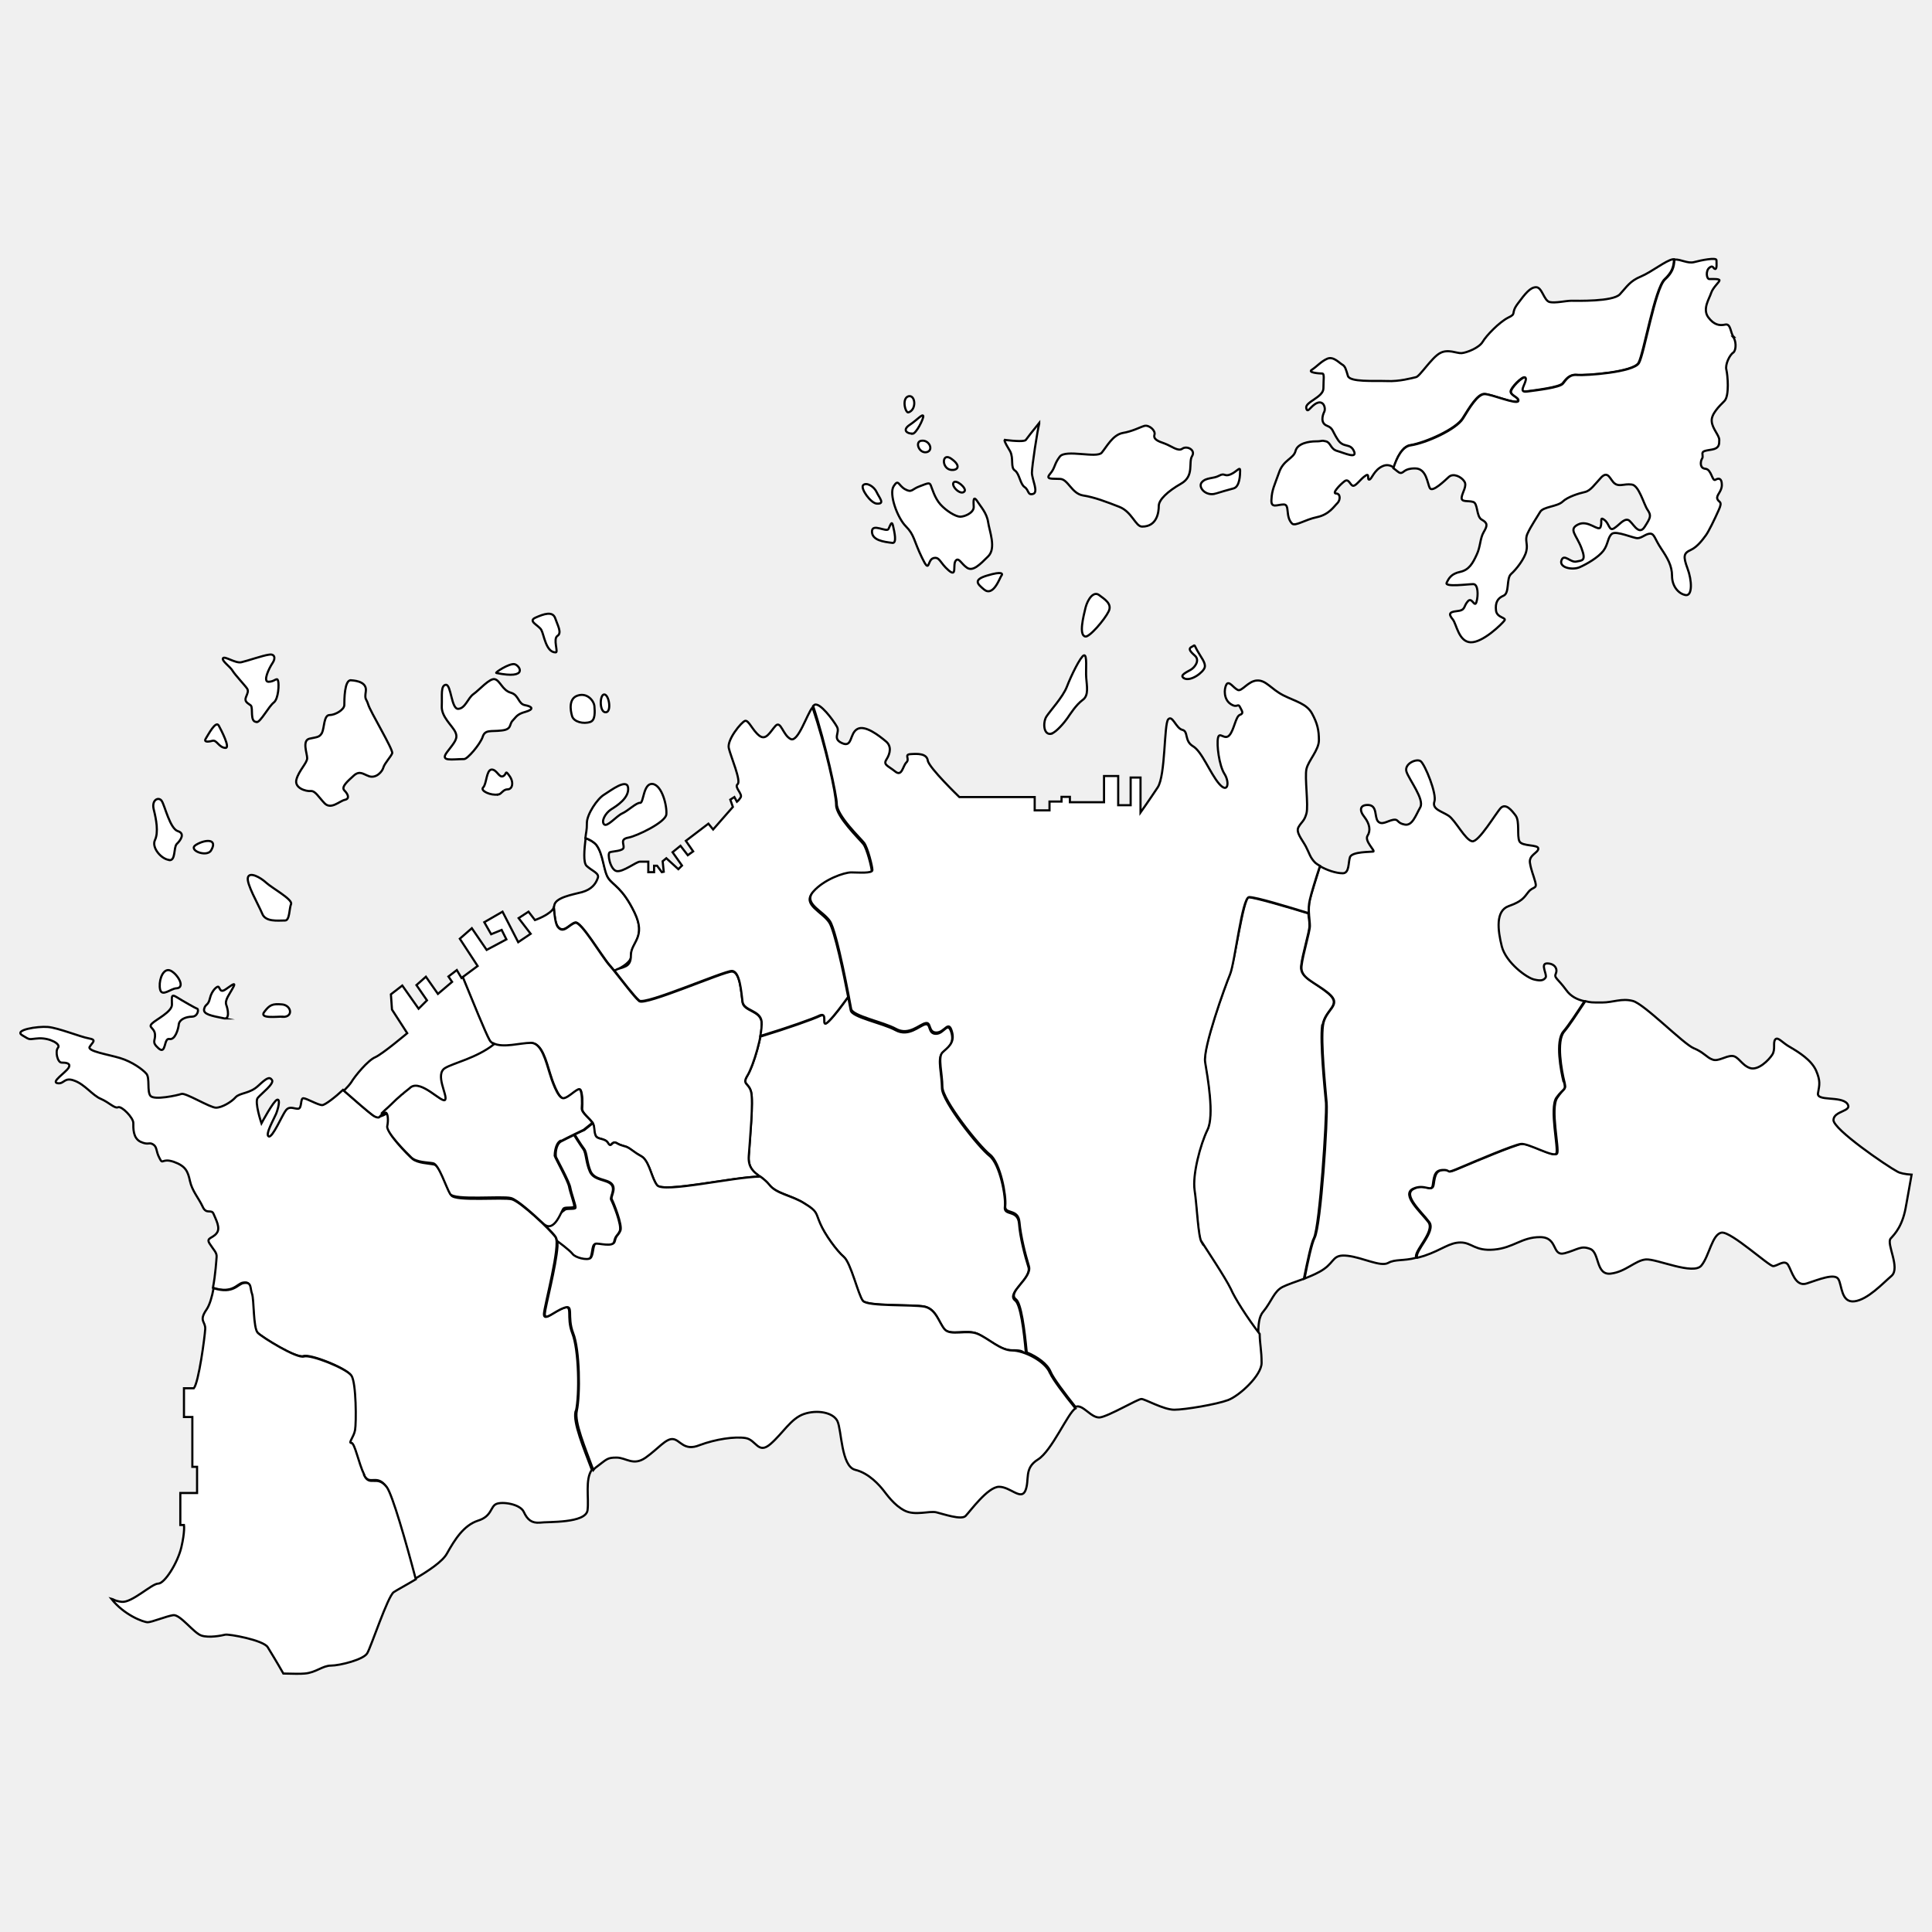
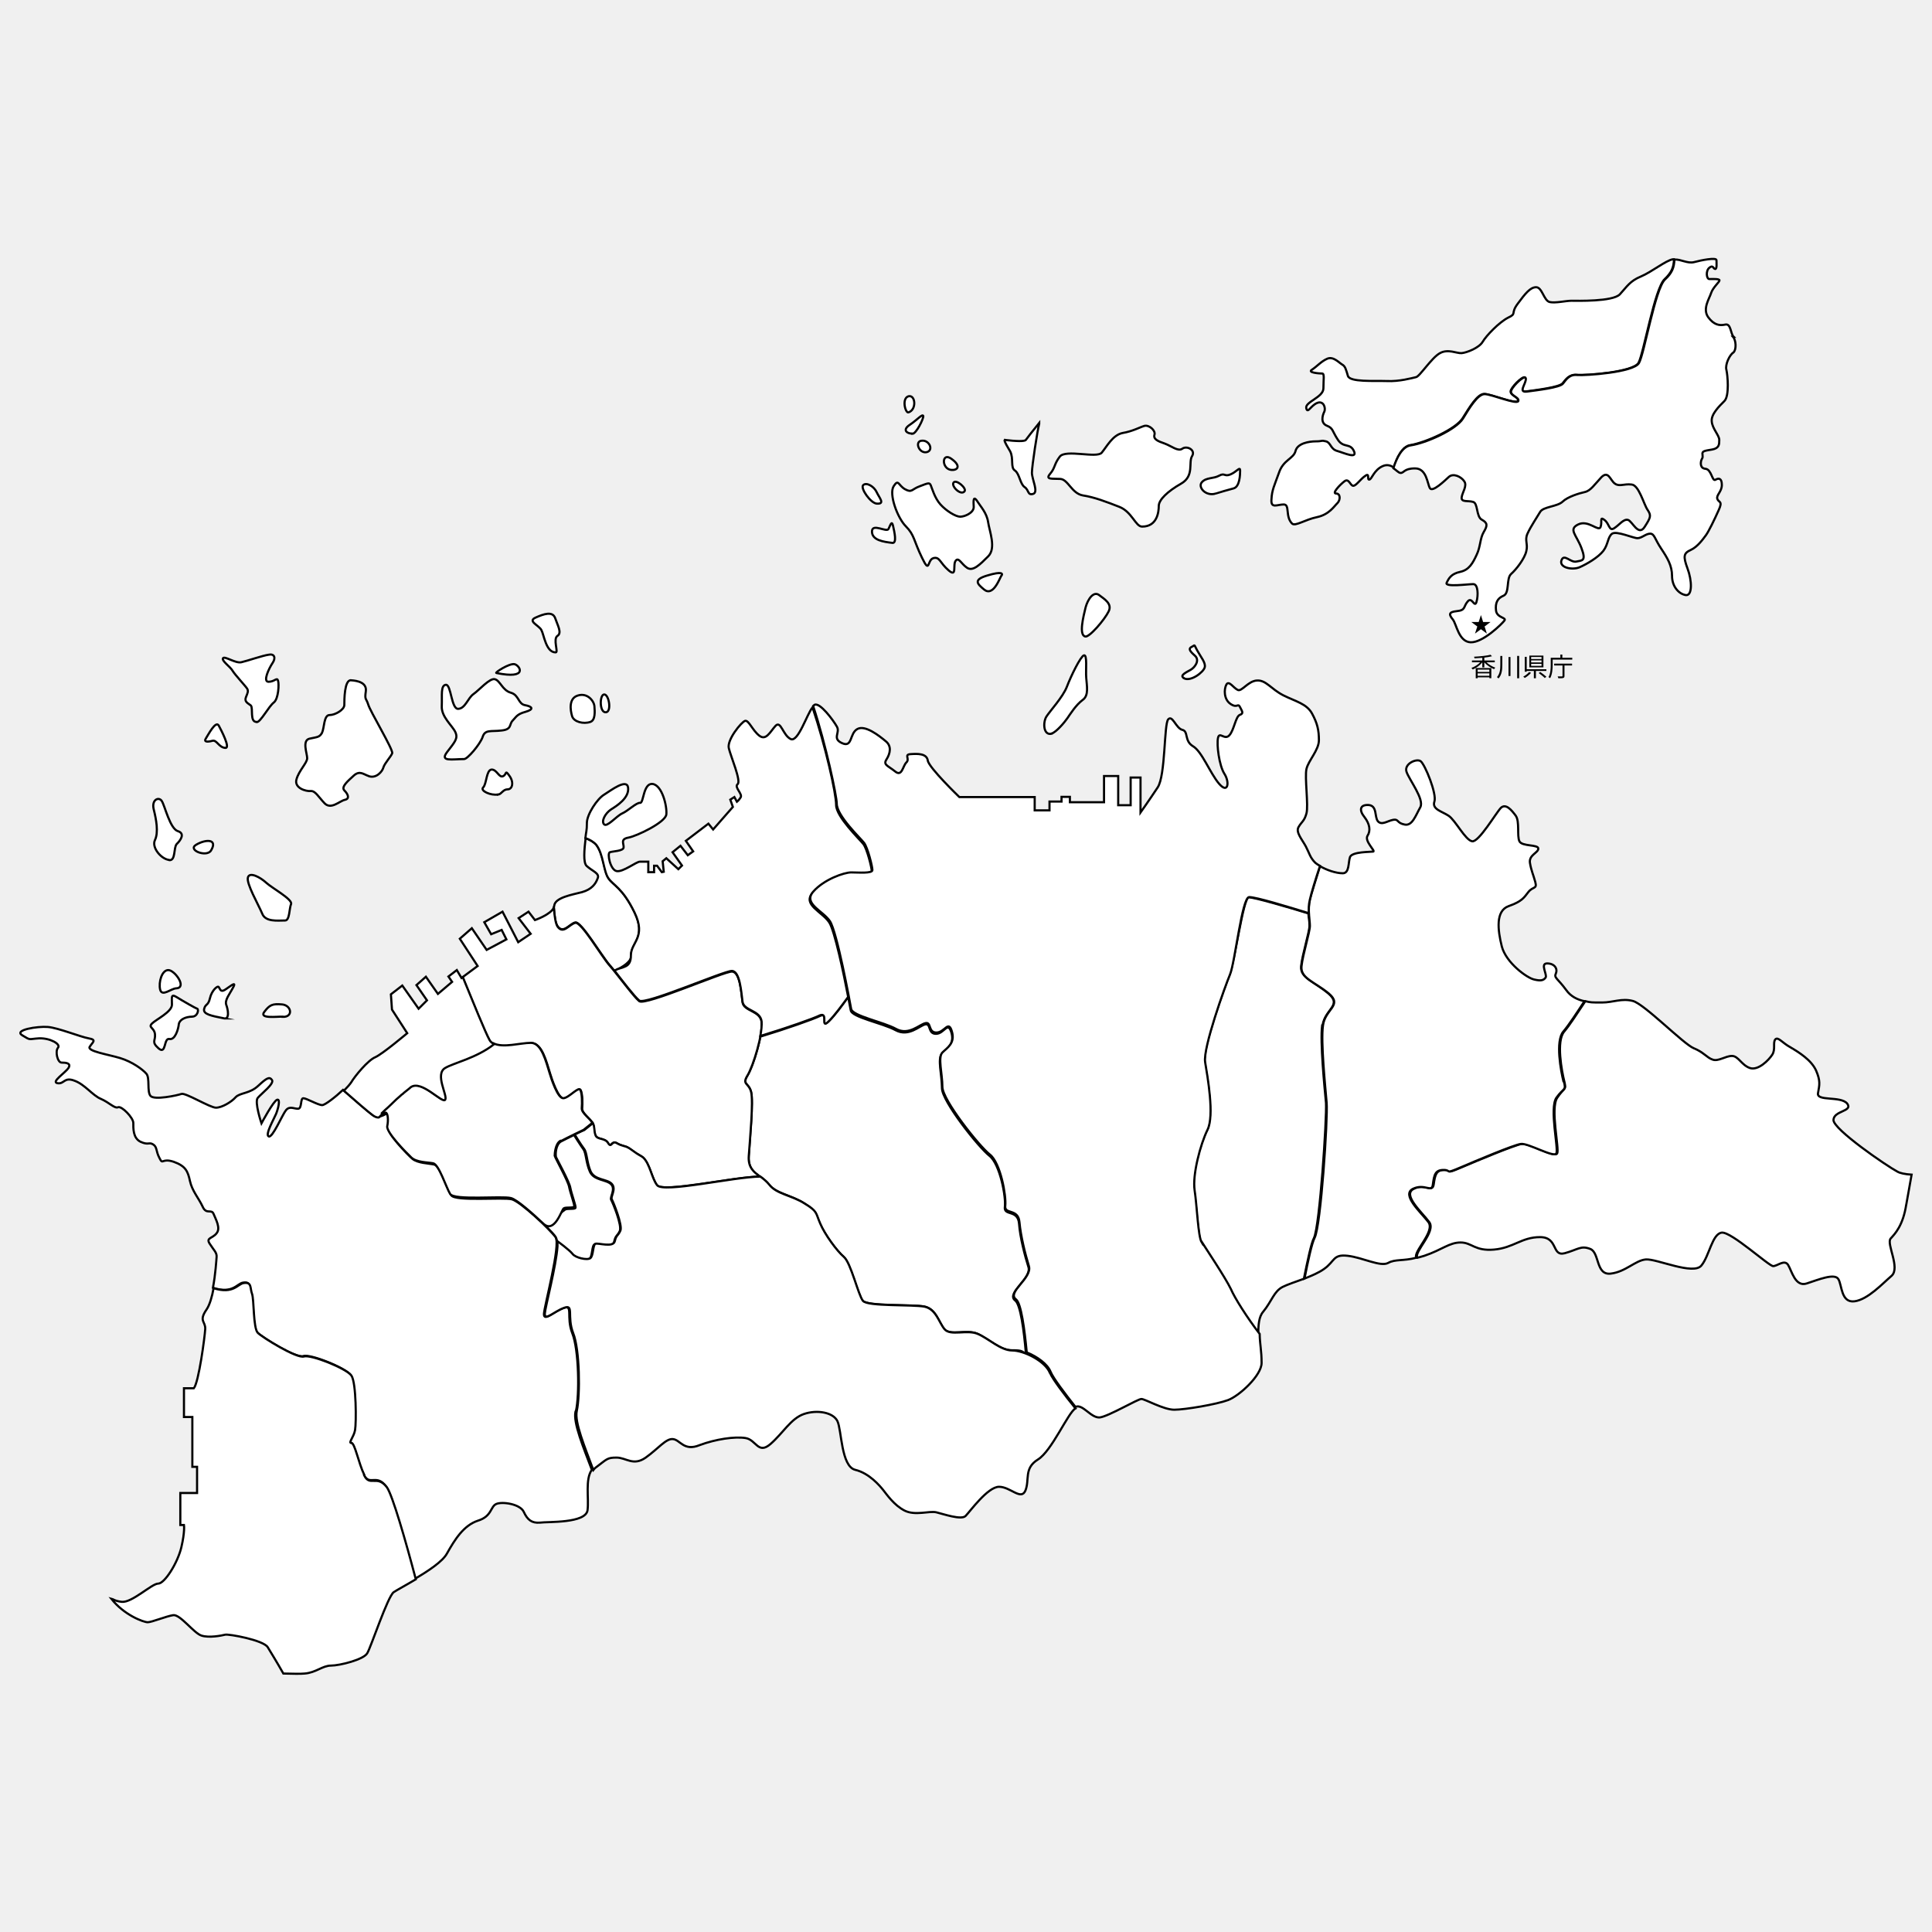
<svg xmlns="http://www.w3.org/2000/svg" style="transition:transform .15s ease-out;transform-origin:center center;transform:translate(0,0) scale(1)" viewBox="0 0 900 900">
  <path fill="#fff" stroke="#000" stroke-miterlimit="10" d="M616.1 477.7c1.1-7.7 9.3-9.3 2.7-14.9s-13.2-7.2-12.7-12.7c.6-5.6 3.9-16 3.9-18.8s-.4-3.5-.5-5.8c-10.1-3.1-25.3-7.5-27.8-7.5s-6.6 30.4-8.9 36c-2.2 5.6-12.7 34.3-11.6 40.9s4.4 24.8 1.1 31.5c-3.3 6.6-7.2 21.1-6 28.2 1.1 7.2 1.7 21.5 3.3 24.3s11 16.6 13.2 22.1c1.7 4 7.3 13.1 13.4 20.9-.1-4.4.2-8.5 2.2-10.8 4.1-5 5-9.5 9.1-11.6 2.2-1.1 6-2.4 9.9-3.8 1.7-8.3 3.4-16.6 4.7-19 2.7-5.6 6-55.8 5.6-62.9-.7-7.3-2.8-28.4-1.8-36.1Z" class="JP37341" />
  <path fill="#fff" stroke="#000" stroke-miterlimit="10" d="M888 561.2c.7-4.1 1.7-9.3 2.5-14-3.1-.2-5.4-.7-6.6-1.4-5.1-2.7-30-19.8-29.8-24.1.2-4.4 9.2-3.9 6.4-7.6-3-3.7-14.4-.9-13.6-4.9.7-3.9 1.2-5.6-.9-10.5-2.2-4.9-8-8.5-11.9-10.8-3.9-2.1-5.8-5.1-7.1-3.7-1.2 1.4.2 4.6-1.4 7.1s-6.6 7.6-10.5 6.2-5.3-5.6-8.3-5.6-6.4 2.7-9 1.7c-2.7-.9-4.1-3.4-8.8-5.3s-22.9-20.5-28.3-22c-5.3-1.4-9.2.7-14.4.7s-5.1 0-7.8-.6c-3.8 5.7-7.2 11-9.8 14.1-3.9 4.4-1.1 18.8 0 23.2s0 2.7-3.3 7.7 1.1 23.8 0 25.9c-1.1 2.2-13.2-5-16.6-4.4s-20.5 7.7-28.2 11-3.9 1.1-7.7 1.1-4.4 2.2-5 6.6-3.9-.6-9.3 2.2c-5.6 2.7 3.9 11 7.2 15.5 3.3 4.4-7.2 13.8-5.6 16.6 1.1-.2 2.1-.6 3.3-.9 8.3-2.8 11.6-6.2 16.9-6.2s6.6 4.1 15.6 3.3c9.1-.8 12.8-5.8 21.4-5.8s5.3 9.1 11.5 7.5c6.2-1.7 7.5-3.7 11.9-2s2.5 12.3 9.5 11.5 11.5-6.2 16.4-6.6c5-.4 22.2 7.5 25.9 2.8 3.7-4.5 5-14.8 9.5-15.3 4.5-.4 21.9 15.6 23.9 15.6s5.3-3.3 7-.5 3.3 10.3 8.6 8.6 13.1-5 14.8-2c1.7 2.8 1.2 11.1 7.5 10.3 6.2-.8 13.1-8.3 17.3-11.9 4.1-3.7-2.5-14.8-.5-17.3 2-2.2 5.8-6 7.3-15.9Z" class="JP37207" />
  <path fill="#fff" stroke="#000" stroke-miterlimit="10" d="M294 445.1c0-6 7.2-8.3 1.7-19.9-5.6-11.6-9.9-12.7-12.2-16-2.2-3.3-2.2-11-5.6-15.5-1.1-1.4-3-2.5-5.1-3.2-.6 5.2-1.2 11.4.5 12.9 2.7 2.5 6.2 3.4 5.1 5.8-.9 2.5-2.7 5.1-7.3 6.4-4.6 1.2-12.4 2.5-12.9 6.2 0 .2-.1.6-.2.8.2 3.9.7 7.3 1.7 8.8 2.7 3.9 5.6-1.1 8.3-1.7s12.2 15.5 16 19.9c.7.7 1.4 1.7 2.2 2.7 4.3-2 7.9-4.4 7.9-7.2Z" class="JP37386" />
  <path fill="#fff" stroke="#000" stroke-miterlimit="10" d="M479.1 590.4c-1.7-5.6-3.9-13.8-4.4-20.5-.6-6.6-7.2-3.3-6.6-7.7s-2.2-19.9-7.2-23.8-22.1-25.4-22.1-31.5-2.2-13.8 0-16 6-4.4 4.4-9.9c-1.7-5.6-3.3.6-7.2.6s-2.2-5-5-4.4c-2.7.6-7.7 6-13.8 2.7-6-3.3-20.5-6-20.9-9.3-.1-.7-.6-3.1-1.2-6.2-2.8 4-6.4 8.8-8.8 11.1-4.4 4.4 0-4.4-4.4-2.2-2.8 1.4-15.5 5.9-27.7 9.6-1.3 6.6-4 14.9-6 18.1-2.7 4.4.6 3.3 1.7 7.7s-.6 21.5-1.1 29.8c-.6 8.3 6 8.9 9.3 13.2s10.5 5 16.6 8.9 5 4.4 7.2 9.3c2.2 5 7.7 12.7 11 15.5 3.3 2.7 6.6 17.6 8.9 20.5 2.2 2.7 23.2 1.7 28.7 2.7 5.6 1.1 6.6 7.2 9.3 10.5s10.5 0 15.5 2.2 10.5 7.7 16 7.7 4.3.6 6.6 1.5c-.9-10.6-2.5-22.9-5-24.7-4.4-3.4 7.8-10.1 6.2-15.6Z" class="JP37387" />
  <path fill="#fff" stroke="#000" stroke-miterlimit="10" d="M728.3 503.7c-1.1-4.4-3.9-18.8 0-23.2 2.6-3.1 6-8.3 9.8-14.1-3.2-.7-6.3-2.1-8.5-5.2-4.1-5.6-5.8-5.6-4.8-7.8.9-2.2-.7-4.6-4.1-4.6s.2 5.3-.7 6.6c-.9 1.2-2 1.7-5.3.9-3.4-.7-13.1-7.8-15.1-15.4-1.9-7.6-3-16.6 3.2-18.8s7.1-3.9 9.2-6.6c2.2-2.7 4.1-1.2 3.2-4.6s-1.9-5.3-2.5-9c-.5-3.7 3.9-4.6 3.9-6.6s-7.6-.9-8.8-3.4.2-9.2-1.7-11.9c-2-2.7-4.6-5.8-6.9-3.7-2.2 2.2-10.3 16.1-13.4 15.6-3.2-.5-7.8-9.8-11-11.9s-7.8-3-6.6-6.6-4.4-17.3-6.4-18.8c-1.9-1.4-7.8 1.2-6.6 4.9s8.5 12.9 6.4 16.6-3.7 8.8-7.3 8c-3.7-.7-2.7-2.7-5.3-2.2-2.7.5-5.3 2.7-7.1.7-1.7-2-.2-7.3-4.4-7.6-4.1-.2-4.4 2.5-1.9 5.6 2.5 3.2 3 6.4 1.4 8.8-1.4 2.5 3.9 7.1 2.7 7.3s-9.7 0-10.8 2.5c-.9 2.5-.2 7.6-3.4 7.6s-7.5-1.5-10.6-3.3c-1.8 5.7-4 12.8-4.7 15.6-1.1 5 0 9.3 0 12.2s-3.3 13.2-3.9 18.8 6 7.2 12.7 12.7c6.6 5.6-1.7 7.2-2.7 14.9-1.1 7.7 1.1 28.7 1.7 36s-2.7 57.5-5.6 62.9c-1.3 2.5-3.1 10.8-4.7 19 3.3-1.3 6.6-2.7 9-4.4 5.3-3.7 4.1-7 11.1-6.2s15.3 5.3 18.9 3.3c3.2-1.8 7-.8 13.1-2.4-1.7-2.7 8.9-12.2 5.6-16.6s-12.8-12.7-7.2-15.5c5.6-2.7 8.9 2.2 9.3-2.2.6-4.4 1.1-6.6 5-6.6s0 2.2 7.7-1.1 24.8-10.5 28.2-11c3.3-.6 15.5 6.6 16.6 4.4s-3.3-20.9 0-25.9c3.5-4.9 4.7-3.2 3.5-7.6Z" class="JP37206" />
  <g fill="#fff" stroke="#000" stroke-miterlimit="10" class="JP37202">
    <path d="M247.5 485.9c5 0 7 8.6 8.8 14.3.7 2.4 3.8 11.7 6.3 11.5s7-5.6 7.9-3.9.9 6.2.7 8.5 3.9 4.9 4.9 6.9c.9 2 .2 3.3 1.2 5.6s4.4 1.2 5.9 3.7c1.5 2.6 1.7-1.4 4 0s4 1.3 5.3 2.1c.7.5 3.8 2.8 5.1 3.4.7.4 1.3.7 1.9 1.2 3.2 3 4.1 9.7 6.5 12.9 2.8 3.7 35.8-3.9 48.1-4-2.8-2-5.7-4.1-5.3-9.6.6-8.3 2.2-25.4 1.1-29.8s-4.4-3.3-1.7-7.7 7.2-19.3 6.6-24.8-8.3-5-8.9-9.3c-.6-4.4-1.1-14.3-5-14.3s-40.3 16-43.1 13.8c-2.7-2.2-9.9-12.2-13.8-16.6s-13.2-20.5-16-19.9-5.6 5.6-8.3 1.7c-.9-1.4-1.4-4.9-1.7-8.8-1.5 3.3-8.8 5.8-8.8 5.8l-3-3.9-4.6 3 5.6 7.3-5.8 3.9-7.3-14.2-8.5 4.9 3.2 5.6 4.9-2 2.2 4.4-9.2 4.9-6.9-10.1-5.6 4.9 8.3 12.7-7 5.2c4.5 11.2 10.6 26 12.4 29.2 2.6 5.4 14.4 1.8 19.4 1.8ZM232 370.1c-3.3.6-8.5-1.7-6.9-3.3s1.4-7.9 3.8-8.3c2.5-.2 3.5 3.9 5.4 3.1s.8-3.3 3-.2c2.2 3 1.4 6.3-.8 6.3s-2.8 2.2-4.5 2.5ZM216.2 353.6c-5.6 0-11.5 1.4-7.9-3.3s5.2-6.3 3.8-9.3-6.6-7.1-6.3-12.1c.2-5-.6-9.6 1.9-9.9 2.5-.2 2.5 11.5 5.8 11.2 3.3-.2 4.4-5 7.1-6.9s7.5-7.5 9.9-6.9c2.5.6 3.5 5.2 7.5 6.3 3.8 1.1 3.3 5.2 6.6 5.8s4.4 1.9.2 3.1c-4.1 1.1-4.4 2.5-6 4.1-1.7 1.7-.2 4.1-5.2 4.6-5 .6-7.7-.6-8.8 3.1-1.3 3.5-7 10.2-8.6 10.2ZM231.2 313.5c-.8-.1 6-4.6 8.5-4.1 2.5.6 6.6 7.2-8.5 4.1ZM171.7 361.5c-2.4-.8-4.1-2.7-6.9-.2-2.7 2.5-6 5.2-4.4 6.9 1.7 1.7 2.7 3.9.2 4.4-2.5.6-6.3 4.6-9.3 1.7-3-3.1-4.4-6-6.6-5.8s-7.7-1.4-6.6-5.4c1.1-4.1 5-7.7 5-9.9s-2.5-8.3 1.1-9.1 4.6-.6 5.8-2.7c1.1-2.2.8-8.3 3.5-8.3s6.9-2.5 6.9-4.7 0-11.8 3.1-11.5c3.1.2 7.5 1.1 6.9 5.2s.2 3.1 1.1 6c.8 3.1 11.8 21.2 11.2 22.8s-3.5 4.6-4.1 6.6c-.5 2-3.4 5.2-6.7 4.1ZM119.5 336.3c-3.3 0-1.4-6.6-2.7-7.7-1.4-1.1-3.1-1.7-2.2-3.9s1.1-2.7.6-3.8c-.6-1.1-5.8-6.6-6.9-8.5s-5.2-4.6-4.4-5.8c.8-1.1 5.8 2.5 8.5 1.9s9.9-3.1 12.7-3.5c2.7-.6 3.5 1.4 1.9 3.8-1.7 2.5-4.7 8.8-1.9 8.8s3.9-2.2 4.4-.6c.6 1.7.2 8.5-1.9 10.2-2.4 1.8-6.2 9.2-8 9.2ZM105.2 348.4c-3.3 0-4.1-3.9-6.3-3.3s-4.1.6-3-1.1 4.6-8.5 6-6c1.3 2.4 5.4 10.4 3.2 10.4Z" class="JP37202" />
  </g>
  <g fill="#fff" stroke="#000" stroke-miterlimit="10" class="JP37208">
    <path d="M268.3 657.3c1.7-7.5 1.4-28.5-1.7-36.2-3-7.7.6-13.5-4.1-11.8-4.6 1.7-9.3 6.6-9.1 2.7.2-3.8 7.9-32.2 5.4-35.7s-16.2-16.4-20.3-17.6c-4.1-1.1-26.4 1.1-28.3-1.9s-5.2-13.7-7.9-14.3-7.7-.6-10.2-2.7c-2.5-2.2-11.8-11.8-11.2-14.6s.2-6.3-.8-6.3-3.5 2.7-6.9.2c-1.8-1.3-7.9-6.7-13.4-11.4-3.5 3.3-8.4 7.1-9.7 7.1-2 0-7.3-3.2-8.8-3.2s-.5 4.9-2.5 4.9-3.9-1.4-5.6.7-6.2 12.9-8 12.2c-1.9-.7 2.5-8.3 3.4-10.5s2.2-7.1.5-6.6-7.3 11-7.3 11-3.4-10.1-1.7-11.9c1.7-2 7.8-6.6 6.6-8.3s-2.5-.9-6.4 2.7c-3.9 3.7-8.5 3.2-10.5 5.3-1.9 2.2-6.4 4.9-9.2 4.9s-14.2-7.1-16.1-6.4c-2 .7-12.7 3-14.4.9-1.7-2-.2-8.3-1.9-10.3s-6.6-5.6-12.2-7.3-15.6-3.2-14.2-5.3c1.4-2.2 3.4-3.2-.5-3.9s-14.2-4.9-19-5.3-16.1 1.4-11.9 3.9c4.1 2.5 2.7 1.7 7.8 1.4 5.1-.2 10.3 2.7 8.8 4.4-1.4 1.7-.2 6.9 1.7 6.9s4.6.2 3.2 2.5c-1.4 2.2-8.3 6.6-5.1 7.1s3-3 7.8-1.2c4.9 1.7 8.5 6.9 12.4 8.5 3.9 1.7 6.4 4.6 8 3.9 1.7-.7 7.1 4.9 7.1 7.3s-.2 7.1 3.4 8.8c3.7 1.7 3.9 0 5.8 1.2 2 1.2 1.2 3 3 6.4 1.7 3.4.9-.2 6.6 1.7 5.6 2 6.6 4.4 7.6 9s4.1 8 5.9 11.9c1.7 3.9 4.1.9 5.1 3.4s3.4 6.6 1.4 9c-1.9 2.5-5.1 2-3.2 4.9 1.9 3 3.4 4.1 3.2 6.2-.1 1.2-.5 8-1.7 14.3 9.3 3 11.2-2 14-2.4 3.9-.6 2.7 2.2 3.9 5 1.1 2.7.6 16 2.7 18.2 2.2 2.2 18.2 12.2 21.5 11 3.3-1.1 19.9 5.6 22.1 8.9s2.2 22.1 1.7 25.4-3.3 6-1.7 6 3.3 9.3 6 14.9 6-.6 10.5 5.6c2.6 3.5 8.8 25.4 13.5 42.9 6-3.5 12.8-8 14.8-11.7 3.7-6.6 7.8-13.1 14.4-15.3 6.6-2 5.8-6.6 8.6-7.8s11.1 0 12.8 3.7 3.7 5.3 7.5 5c3.7-.5 21.4.4 22.2-5.8.7-5.6-1.2-14.4 2-18.8-3.8-10.2-8.8-21.9-7.6-27.2ZM131.6 473.6c-2.5-.1-11 1.1-8.5-2.2s3.8-3.9 8.3-3.5c4.4.4 5.4 6 .2 5.8ZM104.4 474.4c-5.9-1.2-9.9-1.9-9.3-4.4s1.9-1.4 2.7-5c.8-3.5 3.5-6 4.1-5.2s.8 2.5 2.7 1.4 5.8-4.6 4.1-1.4c-1.7 3.3-4.1 6-3.3 8.3.8 2.1 1.7 6.9-1.1 6.3Z" class="JP37208" />
    <path d="M89.6 473.6c-3.2 0-6 1.4-6.3 3.5-.2 2.2-1.7 7.5-4.4 6.9s-1.4 7.5-5 4.4c-3.5-3.1-1.4-3.5-1.7-6.6s-3.3-3.1-1.4-5 9.3-5.4 9.3-8.8-.6-5.2 2.2-3.5c2.7 1.7 8.8 5.2 9.6 5.4.8.4.2 3.7-2.5 3.7ZM82.1 460.4c-2.5.1-6.6 4.1-7.5.6-.8-3.5.8-9.1 3.8-9.1s8.9 8.2 3.7 8.5Z" class="JP37208" />
  </g>
  <path fill="#fff" stroke="#000" stroke-miterlimit="10" d="M169.7 687.1c-2.7-5.6-4.4-14.9-6-14.9s1.1-2.7 1.7-6 .6-22.1-1.7-25.4-18.8-9.9-22.1-8.9c-3.3 1.1-19.4-8.9-21.5-11-2.2-2.2-1.7-15.5-2.7-18.2s0-5.6-3.9-5c-2.8.4-4.7 5.3-14 2.4-.7 3.9-1.8 7.7-3.2 9.8-3.9 5.6-.5 5.6-.7 9.2-.2 3.7-3 24.8-5.3 27.6h-4.6v13.4h3.9v23.2h2.2v12.2H84v14.9h1.7s.5 3-1.2 10.3-7.8 17-10.8 17-12.2 9-17 8.5c-3.3-.4-4-1.3-4.9-1.5 6 7.7 15.1 11 17 11s8.6-2.8 11.9-3.3c3.3-.4 9.5 8.3 13.1 9.5s9.5 0 11.1-.4 17.7 2.5 19.8 5.8c1.1 1.8 4.3 7 7.3 12.3 4.3.1 8 .2 9.9 0 5.3-.4 8.3-3.7 12.3-3.7s15.3-2.8 16.9-5.8c1.7-2.8 9.5-26.4 12.3-28.4 1.3-.9 5.6-3.2 10.3-6-4.6-17.5-10.9-39.4-13.5-42.9-4.6-6-7.9 0-10.6-5.6Z" class="JP37205" />
  <g fill="#fff" stroke="#000" stroke-miterlimit="10" class="JP37322">
    <path d="M532 245.3c-3 0-4.7-6.9-10.6-9.2s-11.6-4.5-16.9-5.3c-5.3-.9-6.9-7.5-10.6-7.7-3.9-.2-7.1.4-4.7-2.4s1.8-4.5 4.5-8 17.2.9 19.5-1.8 5.1-8.3 9.8-9.2c4.7-.8 8-2.7 10.1-3.3s5.3 2.1 4.7 4.1c-.6 2.1 1.5 3 4.7 4.1 3.3 1.2 6.3 3.9 8.3 2.4 2.1-1.5 6.3.6 4.5 3.5s1.2 9.2-5.1 12.8-10.4 7.5-10.4 10.4-.8 9.6-7.7 9.6ZM566.4 229.9c-4.7 1.5-8.6-3-6.5-5.3s5.3-1.5 8-3 2.4.6 5.3-.6 4.5-3.9 4.5-1.8-.2 7.5-3 8.3-6.6 1.8-8.4 2.4ZM656.8 207.4c7.6-1.3 21.4-7.6 24.5-12.5 3.2-5.1 6.9-11.4 10.1-11.4s15.1 5.1 15.7 3.2-4.5-2.6-3.2-5.1c1.2-2.5 6.7-7.7 6.7-5.2s-3.7 6.5.6 5.9c4.4-.6 15.1-1.9 16.7-3.7 1.5-1.9 3.1-4.3 6.7-4 3.7.4 26.3-1.2 28.7-5.6s7.5-34.5 12.1-38.9c3.4-3.2 4.3-5.7 4.4-9.3h-.6c-3.3.6-9.8 5.9-14.8 8-5.1 2.1-6.5 4.7-9.8 8.3-3.3 3.5-20.1 3-22.6 3s-7.5 1.2-10.1.6c-2.7-.6-3.5-6.9-6.3-6.9s-5.1 3-8.6 7.7-.2 4.5-4.5 6.5c-4.1 2.1-10.1 8.3-11.8 11.2s-7.5 5.1-9.8 5.3-6.3-2.1-10.1 0c-3.9 2.1-9.5 11-11.2 11.2-1.8.4-7.7 2.1-13.6 1.8-5.9-.2-17.2.6-18.1-2.4s-1.2-4.5-2.7-5.3c-1.5-.9-4.1-3.9-6.9-2.7s-4.7 3.5-7.1 5.1c-2.4 1.4 3.5 1.8 4.7 1.8s.6 2.7.6 6.9-8.6 6.3-8 9.2 2.1-1.2 5.1-2.4 4.1 2.4 3.3 4.1c-.9 1.8-1.8 5.3 1.2 6.5s2.4 2.4 5.1 6.5 5.7 1.4 7.5 5.3-4.5.9-7.7 0c-3.3-.9-3-3.9-5.3-4.5s-1.5 0-4.7 0-8.6.9-9.5 4.5-5.7 4.1-7.7 10.1c-2.1 5.9-3.3 8-3.5 12.4-.4 4.5 2.7 2.4 5.7 2.4s.6 5.6 3.9 8.9c1.5 1.4 5.9-1.8 11.6-3s8-5.1 9.5-6.5c1.5-1.5 1.5-4.5-.6-4.5s1.8-4.1 3.9-5.7 2.7 2.1 4.1 2.1 3.5-3.3 5.7-4.7c2.1-1.5.6 2.1 1.8 1.8 1.2-.2 2.1-4.5 6.3-6.3 2.1-.9 3.8-.2 5.1.7 1.4-4.7 3.9-9.8 7.7-10.5Z" class="JP37322" />
  </g>
  <path fill="#fff" stroke="#000" stroke-miterlimit="10" d="M807.6 156.9c-1.5-1.4-1.2-6.3-3.9-5.7s-5.3.2-8-3.5c-2.7-3.9.6-8.6 1.4-11.2.9-2.7 3.9-5.1 3.9-5.9s-3.3-.6-4.7-.6-1.8-3.9 0-5.3c1.8-1.5 1.8.6 2.7.6s.6-2.7.6-4.1-7.1 0-10.4.9c-3.1.8-6.2-1.4-9.2-1.2-.1 3.7-1.1 6.3-4.4 9.3-4.6 4.4-9.6 34.5-12.1 38.9s-25 5.9-28.7 5.6c-3.7-.4-5.2 2.1-6.7 4s-12.3 3.1-16.7 3.7-.6-3.4-.6-5.9-5.6 2.7-6.7 5.2c-1.3 2.5 3.8 3.2 3.2 5.1s-12.5-3.2-15.7-3.2-7 6.3-10.1 11.4c-3.2 5.1-17 11.4-24.5 12.5-3.8.6-6.4 5.8-7.9 10.6 1.3.9 2.4 2.1 3.2 2.2 1.8.2 1.5-2.1 6.9-2.1s5.7 7.1 6.9 9.2 6.9-3.5 8.9-5.3c2.1-1.8 5.7 0 7.1 2.1 1.5 2.1-.9 5.1-1.2 7.5s3 1.4 5.3 2.1c2.4.6 1.4 6.9 4.1 8.3 2.7 1.5 2.7 2.7.9 5.7s-1.5 6.9-3.3 10.6c-1.8 3.9-3.5 7.1-7.7 8s-5.3 3-6.3 5.1 10.1.6 12.4.6 2.4 5.3 1.5 8.3-2.1-2.7-4.1-.2c-2.1 2.4-.8 4.1-5.1 4.5-4.1.4-3.5 1.8-1.8 3.9s2.7 10.4 8.3 10.6c5.7.2 14.6-8.6 15.7-10.1 1.2-1.5-3.5-1.2-3.9-4.7s.6-5.7 3.5-6.9 1.2-8 3.5-10.1c2.4-2.1 6.3-7.1 7.1-10.6.9-3.5-.9-5.1.6-8.3 1.5-3.3 4.5-7.7 5.9-10.1 1.5-2.4 8-2.4 10.4-4.7s7.7-3.9 10.4-4.5 4.5-3.5 7.7-6.9c3.3-3.3 4.1 1.5 6.3 3 2.1 1.5 4.1 0 7.7.4 3.5.2 5.7 9.2 7.5 11.8 1.8 2.7 1.5 3.5-1.4 8s-5.7-2.7-7.7-3.3c-2.1-.6-4.1 2.4-6.5 3.9s-2.1-2.1-4.5-3.9-.9.9-1.8 3.3-5.7-3.5-10.4-1.2-.9 4.7 1.5 11 .2 5.7-2.4 6.3c-2.7.6-5.7-3.9-6.9-.6s4.7 4.7 8.3 3.3c3.5-1.5 8.9-4.7 11.2-7.7s2-6.5 4.1-8c2.1-1.4 9.8 2.1 11.8 2.1s3.9-2.1 5.9-2.1 2.1 2.4 5.1 6.9 5.1 8 5.1 12.8 3 8.3 6.3 8.9 3-6.9.9-12.4c-2.1-5.7-1.8-7.1 1.5-8.6s5.9-5.3 7.1-6.9 3.9-7.1 5.9-11.6c2.1-4.5 0-3.5-.6-5.3s2.1-3.3 2.1-6.5-1.5-3.3-3-2.4-1.8-4.7-4.5-5.1c-2.7-.2-2.4-2.7-2.1-3.9.4-1.2.8-.9.6-2.7-.4-1.8 1.2-1.8 4.5-2.4s3.3-2.4 3.3-4.5-3.3-5.3-3.5-8.6c-.4-3.3 3.5-7.1 5.9-9.5s1.5-12.2.9-14.6 1.5-6.9 3.3-8c1.5-1.4 1.2-5.8-.2-7.3Z" class="JP37324" />
  <g fill="#fff" stroke="#000" stroke-miterlimit="10" class="JP37203">
    <path d="M386.3 475.5c2.4-2.4 5.9-7.1 8.8-11.1-2-10.6-6.3-30.9-8.8-34.7-3.3-5-12.7-8.3-7.7-13.8s14.3-8.9 17.6-8.9 9.9.6 9.9-1.1-2.2-10.5-3.9-12.7-12.7-12.7-12.7-18.2-5-27.7-11-45.5c-2.6 3.2-6.7 16.3-10.1 14.8-3.7-1.7-4.6-8.8-7.1-6.2-2.5 2.7-4.4 7.1-7.6 4.6s-4.9-7.3-6.6-6.9c-1.7.5-8.5 8.8-7.6 12.7s5.9 15.4 4.1 16.8c-1.7 1.4 2.5 4.6 1.4 6.2-.9 1.4-1.7 2-1.7 2l-1.2-2.2-1.9 1.2 1.2 3.4-9.2 10.5-2.2-2.7-10.5 8 3.4 4.9-2.5 1.8-3.4-4.4-3.7 3 4.4 6.2-1.7 1.7-5.6-5.1-1.7 1.4.5 4.9-.9.2-2.2-3h-1.4v3H302v-4.9h-3.9c-1.7 0-7.8 4.9-10.8 4.4s-4.6-8.3-3.2-8.8 6.2-.5 6.4-2.2-1.7-3.9 2.2-4.6 17.3-7.1 17.7-10.8-1.9-13.6-6.4-14.2c-4.4-.5-4.1 9-5.8 8.8s-5.6 3.7-8.3 4.9-7.1 6.6-8.5 5.1c-1.4-1.4.5-5.1 3.2-6.9 2.7-1.7 8.5-5.3 8-10.1-.5-4.6-8 1.2-11.2 3.2-3.2 1.9-8 9.2-8 13.1s-.4 4.1-.7 7.1c2 .7 3.9 1.8 5.1 3.2 3.3 4.4 3.3 12.2 5.6 15.5 2.2 3.3 6.6 4.4 12.2 16s-1.7 13.8-1.7 19.9-3.7 5.1-7.7 7.1c3.9 5 9.3 12.1 11.6 14 2.7 2.2 39.3-13.8 43.1-13.8s4.4 9.9 5 14.3 8.3 3.9 8.9 9.3c.1 1.7-.1 4-.6 6.7 12.2-3.7 25-8.2 27.7-9.6 4.3-1.8-.1 7.1 4.3 2.6ZM275 336.3c-3.2 1.1-7.7 0-8.5-2.7s-1.7-8.3 2.7-9.6c4.4-1.4 7.5 2.5 7.7 5 .2 2.4.5 6.5-1.9 7.3ZM282.3 331.8c-3.1.4-3.1-8.3-.8-8.3 2.2.1 3.5 8 .8 8.3ZM258.8 303.9c-4.5 0-5.4-8.3-6.6-10.4-1.1-2.2-6.6-4.1-2.7-5.8 3.8-1.7 7.9-3.1 9.1.2 1.1 3.3 3.3 6.9 1.1 8.3s.5 7.7-.8 7.7Z" class="JP37203" />
  </g>
  <g fill="#fff" stroke="#000" stroke-miterlimit="10" class="JP37364">
    <path d="M455.8 234.3c.9 1.5 3.9 4.7 4.5 8.9s3.9 12.2 0 16c-3.9 3.9-7.1 7.1-9.8 5.3s-3.9-5.1-5.3-3.3c-1.5 1.8.8 8-3.3 4.5s-4.1-6.5-7.1-5.7c-3 .9-1.5 7.7-5.3-.2-3.9-8-3.5-10.6-7.5-14.6s-8-15.1-5.7-18.7 2.1-.4 5.3 1.4c3.3 1.8 3 0 6.9-1.4 3.9-1.5 4.5-1.8 5.1-.4s1.8 5.9 4.5 8.9 7.1 5.7 9.2 5.7 6.3-1.8 6.3-4.5c-.1-2.5-.5-6.3 2.2-1.9ZM449.3 228.9c-1.7 2.1-6.3-2.4-5.1-4.1s6.3 2.7 5.1 4.1ZM443.1 218.9c-4.6-.5-4.5-8.6.2-5.1 4.8 3.5 2.5 5.4-.2 5.1ZM431.8 210.6c-3.7.9-5.9-5.1-2.4-5.3 3.5-.4 5.6 4.4 2.4 5.3ZM415.7 252.9c-4.1-.5-9.5-1.2-9.5-5.3s6.9.6 7.7-1.2c.9-1.8 1.5-4.1 2.1-1.5.6 2.7 2 8.4-.4 8ZM408.4 234.6c-2.8-.2-7.7-7.1-6.3-8.6 1.5-1.5 5.1.6 6.3 3.3 1.2 2.6 4.1 5.6 0 5.3ZM458.4 274.6c-3-2.5-5.3-4.5 1.5-6.5 6.9-2.1 7.5-.9 6.5.2-.8 1.3-3.8 9.8-8 6.3ZM425 202c-2.7 0-4.7-1.8-1.2-4.1s5.9-5.3 6.3-4.1c.2 1.2-3.3 8.3-5.1 8.3ZM423.2 192.1c-1.4.5-3.3-6.5 0-7.5 3.3-.8 3.9 6.3 0 7.5ZM467.9 204.9c.2 1.5 1.5 3.2 2.7 5.4 1.7 3.4 0 7.5 2.2 8.9 2.1 1.4 2.4 6.3 4.5 7.7s1.3 3.9 3.9 3.2c2.7-.7-.4-6.6-.5-9.8 0-3.2 2.6-20 3.4-22.9v-.4c-3.1 3.8-5.7 7.2-6.2 7.9-.5.8-4.4.7-10.2 0Z" class="JP37364" />
  </g>
  <g fill="#fff" stroke="#000" stroke-miterlimit="10" class="JP37201">
    <path d="M559.8 578.8c-1.7-2.7-2.2-17.2-3.3-24.3-1.1-7.2 2.7-21.5 6-28.2 3.3-6.6 0-24.8-1.1-31.5-1.1-6.6 9.3-35.4 11.6-40.9s5.6-36 8.9-36 17.7 4.4 27.8 7.5c-.1-1.9-.1-4 .5-6.4.6-2.8 2.8-9.9 4.7-15.6-.9-.5-1.7-1.1-2.2-1.5-2.5-2.5-2.7-4.4-4.4-7.6s-4.8-6.6-3.4-9c1.4-2.5 2.7-2.7 3.7-6.4s-.9-16.8 0-20.7 5.8-8.8 5.8-13.4-.7-7.8-3.2-12.4-7.6-5.6-13.4-8.5c-5.8-3-8-7.1-12.2-6.9s-7.1 5.3-9 4.4c-2-.9-4.1-4.6-5.3-2.5-1.2 2.2-1.2 6.9 1.9 9 3.2 2.2 3.4-.5 4.4 1.4.9 1.9 2 3 0 3.7s-2.7 7.1-4.9 9.5c-2.2 2.5-4.6-1.9-5.3 1.2-.7 3.2.5 12.9 3 16.8s1.7 9.5-2.5 4.6-8-15.1-12.2-17.5c-4.1-2.5-2-6.9-4.9-7.6-3-.7-4.6-7.1-6.6-4.9s-1.2 26.1-4.9 31.7-8 11.7-8 11.7v-16.3h-4.6v12.9h-5.8v-13.6h-6.6v12.2h-15.9v-2.5h-3.9v2.2h-5.6v4.1H482v-6.2h-35.1s-14.2-13.7-14.7-17c-.5-3.4-4.9-3.2-8-3-3.2.2-.2 2.2-2 3.9-1.7 1.7-2 6.9-5.3 4.1-3.4-2.7-5.6-3-3.9-5.6 1.7-2.7 2.5-6.2-.5-8.5-3-2.5-9.5-7.6-13.1-5.6-3.7 2-2.2 8.8-7.1 6.6s-.7-4.9-2.5-7.8c-1.7-3-7.8-11.2-10.3-10.1-.2.1-.5.4-.7.6 5.9 17.9 11 41.9 11 45.5 0 5.6 11 16 12.7 18.2s3.9 11 3.9 12.7-6.6 1.1-9.9 1.1-12.7 3.3-17.6 8.9c-5 5.6 4.4 8.9 7.7 13.8s9.3 37.6 9.9 40.9 14.9 6 20.9 9.3 11-2.2 13.8-2.7c2.7-.6 1.1 4.4 5 4.4s5.6-6 7.2-.6c1.7 5.6-2.2 7.7-4.4 9.9s0 9.9 0 16 17.2 27.7 22.1 31.5c5 3.9 7.7 19.3 7.2 23.8-.6 4.4 6 1.1 6.6 7.7s2.7 14.9 4.4 20.5-10.5 12.2-6 15.5c2.4 1.8 4 14.1 5 24.7 4.7 1.9 9.6 5.3 11.1 9 1.2 3 6.7 10.2 11.6 16.4.1 0 .1-.1.2-.1 3.3-1.2 7 5.3 11.1 5 4.1-.5 17.7-8.6 19.4-8.6s10.3 5 15.3 5 19.8-2.5 25.1-4.5 15.6-11.5 15.6-17.3-.8-8.4-.9-13.5c-6-7.8-11.7-16.9-13.4-20.9-2.6-5.4-11.9-19.3-13.6-22ZM551.4 315.8c-2-1.2 1.4-2.7 3.3-3.8s4.4-4.4 1.9-6.6-3.1-3.3-1.4-4.1.8-1.4 2.5 1.7 4.1 5.8 3.5 7.9c-.5 2.1-6.5 6.9-9.8 5Z" class="JP37201" />
    <path d="M489.9 341.8c-3.9.9-4.1-5.2-2.5-7.9 1.7-2.7 7.7-9.1 9.6-14 1.9-5 6.3-14 7.9-14.6 1.7-.6.8 6.9 1.1 10.4.2 3.5 1.4 8.3-1.7 10.4-3 2.2-5.8 6.6-7.1 8.5s-5.2 6.5-7.3 7.1ZM505.5 296.5c-3-.8-.8-9.3.2-13.5 1.1-4.1 3.8-7.7 6.3-5.8s6.3 4.1 4.4 7.7c-1.8 3.7-9 12.2-10.9 11.6Z" class="JP37201" />
  </g>
  <path fill="#fff" stroke="#000" stroke-miterlimit="10" d="M266.4 584.3c1.4 1.8 7 3.1 8.3 2 1.4-1.2.9-6.3 2.4-6.7s8.3 1.9 9-1.2 1.4-2.4 2.6-4.9c1.2-2.6-3.3-13.4-4-14.6s2.2-4.9 0-7.2-8-1.7-9.9-5.9c-1.9-4.3-1.7-8.5-3-10.4-1.4-1.9-4.4-6.7-4.4-6.7-2.2 1.1-4.9 2.4-6 3-2.6 1.4-2.7 6.2-2.4 7.3.5 1.2 6.3 11.6 6.7 14.4.5 2.7 2.6 8.3 2.4 9.2s-3.9.2-4.9.9c-.9.7-9.5 7.1-9.5 7.1l.7.7c2.1 2.1 3.8 3.9 4.5 5 .2.4.5 1.1.5 2s5.7 4.1 7 5.9Z" class="JP37403" />
  <path fill="#fff" stroke="#000" stroke-miterlimit="10" d="M489.1 639.6c-2.2-5.6-12.2-10.5-17.6-10.5s-11-5.6-16-7.7c-5-2.2-12.7 1.1-15.5-2.2-2.7-3.3-3.9-9.3-9.3-10.5-5.6-1.1-26.5 0-28.7-2.7s-5.6-17.7-8.9-20.5-8.9-10.5-11-15.5c-2.2-5-1.1-5.6-7.2-9.3-6-3.9-13.2-4.4-16.6-8.9-1.2-1.5-2.6-2.6-4.1-3.7-12.3.1-45.3 7.8-48.1 4-2.5-3.2-3.3-9.9-6.5-12.9-.6-.5-1.2-.8-1.9-1.2-1.2-.6-4.3-3.1-5.1-3.4-1.3-.8-3-.7-5.3-2.1-2.4-1.4-2.4 2.6-4 0-1.5-2.6-5.1-1.4-5.9-3.7s-.2-3.5-1.2-5.6l-4 3.2s-2.1.9-4.5 2.1c0 0 3 4.9 4.4 6.7s1.2 6.2 3 10.4c1.9 4.3 7.7 3.5 9.9 5.9s-.7 6 0 7.2 5.1 12.1 4 14.6c-1.2 2.6-1.9 1.9-2.6 4.9-.7 3.1-7.7.7-9 1.2s-.9 5.6-2.4 6.7-7-.2-8.3-2c-1.4-1.8-7-5.9-7-5.9v2.4c-.6 9.1-5.7 28.2-5.9 31.3-.2 3.8 4.4-1.1 9.1-2.7 4.6-1.7 1.1 4.1 4.1 11.8 3.1 7.7 3.3 28.9 1.7 36.2-1.2 5.3 3.8 17 7.7 27.6.4-.5.7-.9 1.3-1.3 5-3.7 5-4.5 9.5-4.5s7.8 4.1 13.6 0 9.5-9.1 12.8-8.6c3.3.4 5 5.8 12.3 2.8 7.5-2.8 16.4-4.1 21.4-3.3s5.8 7.8 11.6 2.8 9.5-11.9 15.6-14 13.6-.8 15.6 3.3 1.7 21.1 8.3 22.7 11.5 7.5 13.1 9.5 5 7 9.9 9.5c5 2.5 11.5 0 14.8.8s11.6 3.7 13.6 1.7 10.3-13.6 15.6-13.6 10.3 6.6 12.3 1.7c2-5-.8-10.3 5.8-14.4 6.5-4 14.1-22 17.5-23.8-5.1-6.3-10.6-13.6-11.8-16.4Z" class="JP37406" />
  <path fill="#fff" stroke="#000" stroke-miterlimit="10" d="M261.4 531.5c2.6-1.4 10.5-5.2 10.5-5.2l4-3.2c-.9-2-5.1-4.6-4.9-6.9.2-2.4.2-6.9-.7-8.5s-5.3 3.8-7.9 3.9-5.6-9.1-6.3-11.5c-1.8-5.7-3.8-14.3-8.8-14.3s-12.9 2.5-17.5.2c-8.3 6.5-18.8 8.9-22.8 11.1-5 2.8 1.2 12.8 0 14.8s-11.1-9.5-16.1-5.8c-.4.4-.8.7-1.3 1.1-.7.6-1.5 1.3-2.4 2-.4.4-.7.6-1.1.9-1.2 1.1-2.5 2.2-3.8 3.5l-.2.2c-.6.6-1.3 1.2-1.9 1.8-.8.8-1.8 1.7-2.6 2.4-.6.5-1.1.9-1.7 1.4-.1.1-.2.2-.4.2 1.9 0 3.4-1.3 4.1-1.3 1.1 0 1.4 3.5.8 6.3s8.8 12.3 11.2 14.6 7.5 2.2 10.2 2.7c2.7.6 6 11.2 7.9 14.3s24.1.8 28.3 1.9c2.8.7 9.9 7 15.1 11.9s8.5-6.4 9.5-7.1 4.6 0 4.9-.9c.2-.9-1.9-6.5-2.4-9.2s-6.3-13.1-6.7-14.4c0-.8.2-5.6 2.7-7Z" class="JP37204" />
  <g fill="#fff" stroke="#000" stroke-miterlimit="10" class="JP37404">
    <path d="M132.7 428.8c-3.3 0-9.1.8-10.6-3.3-1.7-4.1-7.5-14-6.6-16.8.8-2.7 5.8 0 8.5 2.5s12.3 7.7 11.6 9.9c-.9 2.1-.6 7.7-2.8 7.7ZM98.3 396.2c-2 3.3-11.2-.2-6.9-2.7 4.4-2.6 10.2-2.8 6.9 2.7ZM78.8 400.6c-3.7-.4-8.3-5.8-6.6-9.3s.6-9.6-.6-14.3c-1.1-4.6 2.5-6 3.8-3.8 1.4 2.2 3.8 12.9 7.5 14 3.5 1.1 1.1 4.4-.6 6-1.5 1.7-.4 7.7-3.4 7.5ZM178 518.4c.8-.8 1.8-1.7 2.6-2.4.6-.6 1.3-1.2 1.9-1.8l.2-.2c1.3-1.3 2.6-2.5 3.8-3.5.4-.4.7-.7 1.1-.9.8-.8 1.7-1.4 2.4-2 .5-.4.9-.7 1.3-1.1 5-3.7 14.8 7.8 16.1 5.8 1.2-2-5-11.9 0-14.8 4-2.4 14.6-4.6 22.8-11.1-.9-.5-1.8-1.1-2.2-2-1.8-3.2-7.8-18-12.4-29.2l-.6.4-2.2-3.7-3.9 3 1.7 2.5-6.6 5.6-5.6-8-4.4 3.9 4.9 7.1-3.9 3.9-7.6-10.8-5.3 4.1.5 7.1 7.1 11s-11.5 9.7-14.9 11.2c-3.4 1.4-9.5 8.8-11.2 11.7-.6.9-1.9 2.4-3.4 3.9 5.3 4.7 11.6 10.1 13.4 11.4.9.7 1.9 1.1 2.7 1.1.1-.1.2-.2.4-.2.6-.7 1.1-1.2 1.7-1.8Z" class="JP37404" />
  </g>
+   <text x="685" y="295" class="city-star kagawa-gov">★</text>
+   <text x="685" y="315" class="city-label kagawa-gov">香川県庁</text>
</svg>
